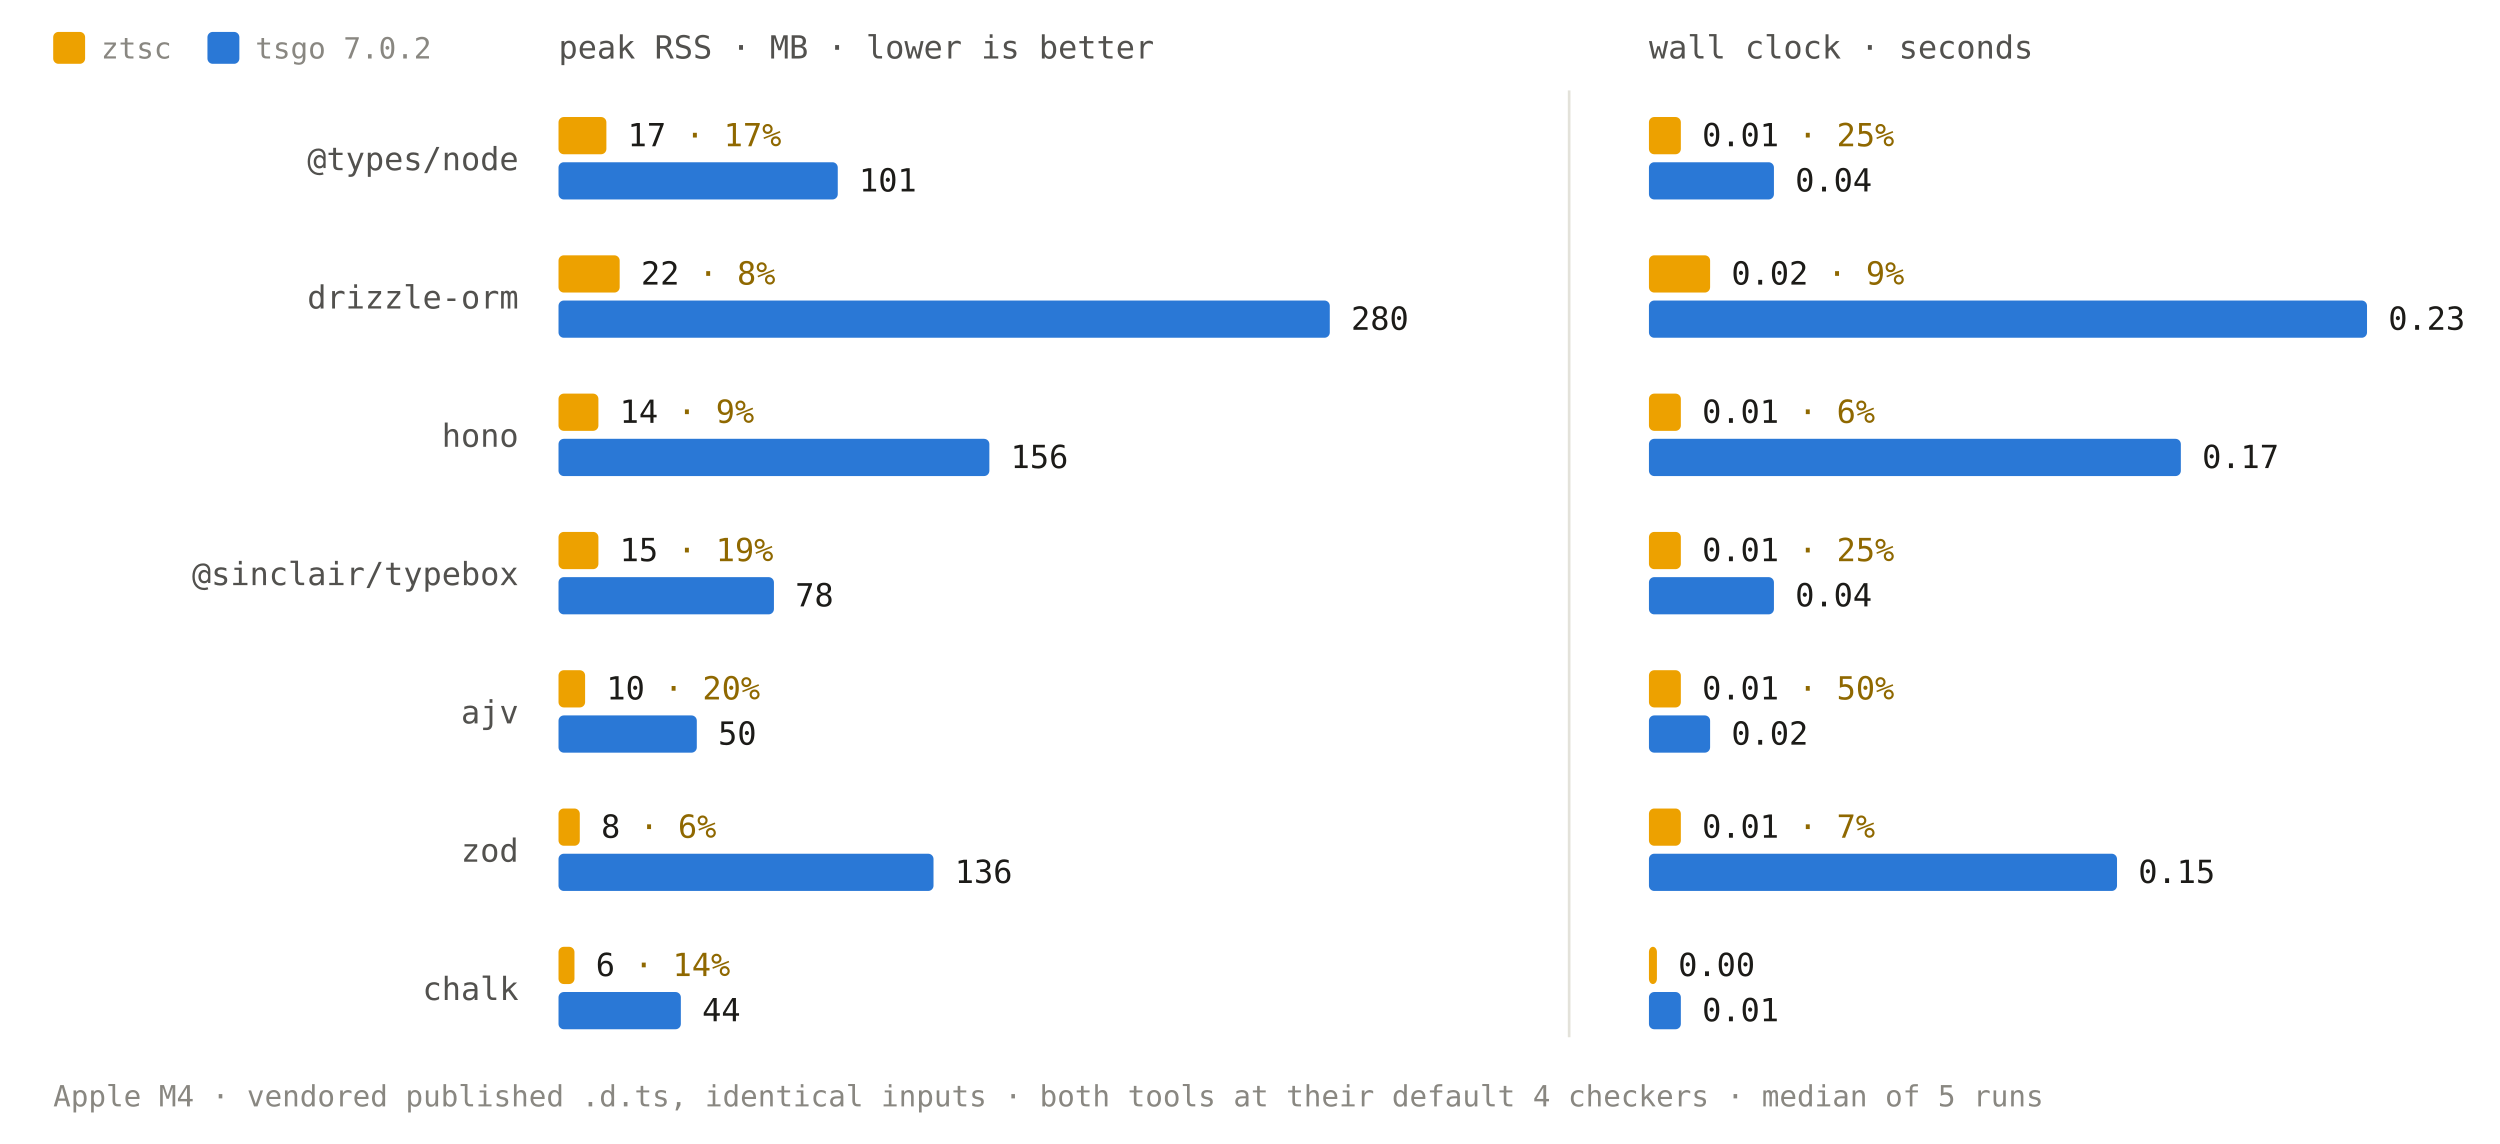
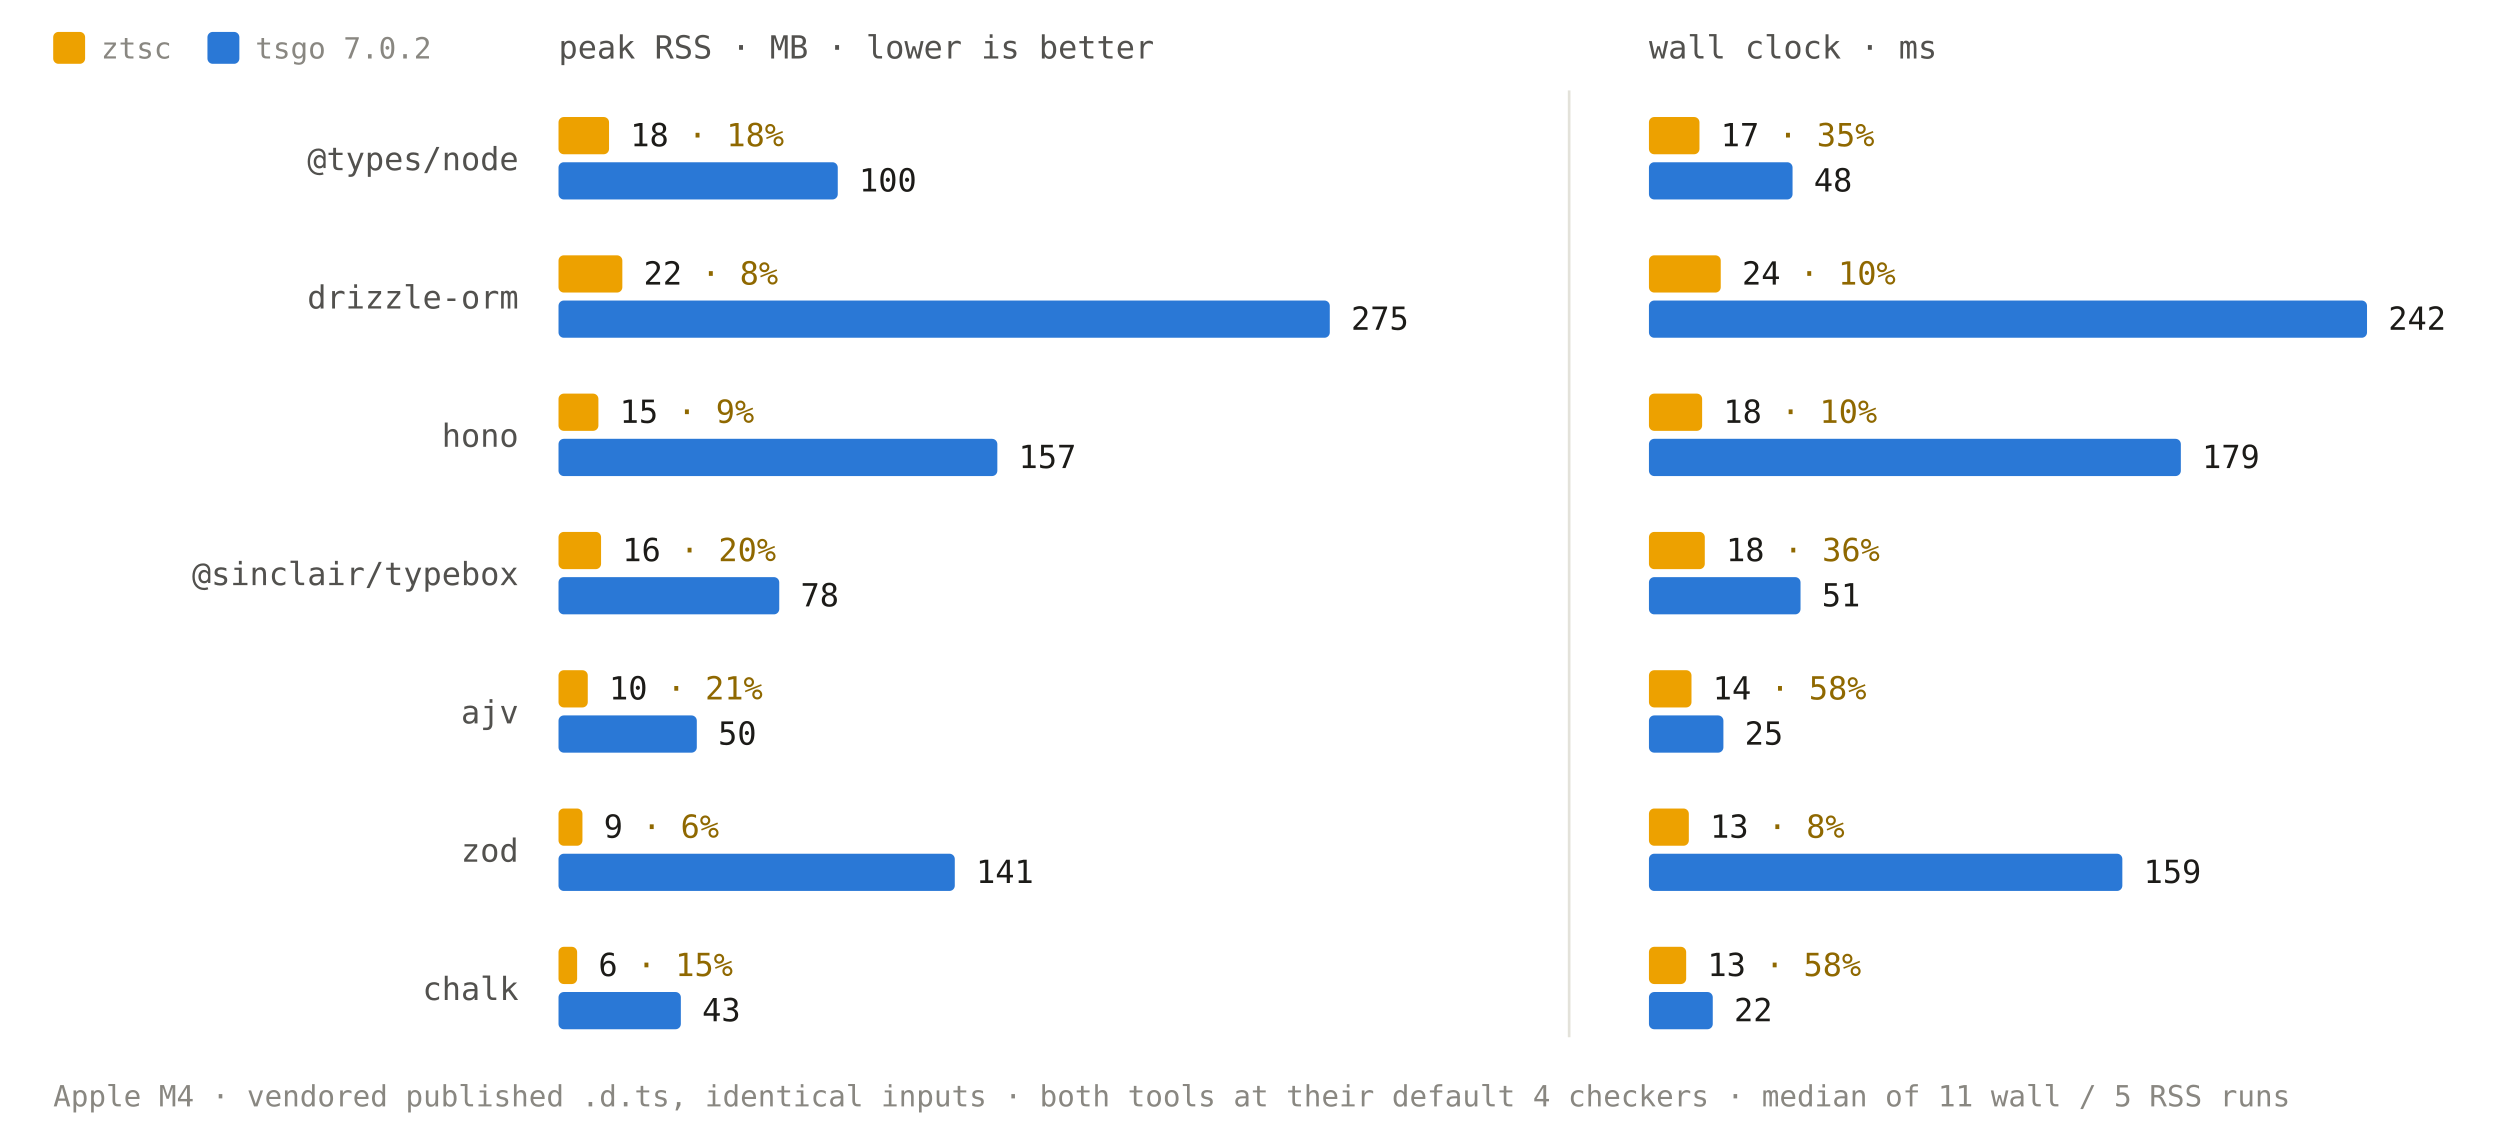
- <svg xmlns="http://www.w3.org/2000/svg" viewBox="0 0 940 430" width="940" height="430" role="img" aria-label="Two-panel grouped bar chart across seven real packages at the default four checkers. Left panel, peak resident memory: ztsc uses 6 to 22 megabytes, tsgo 44 to 280 megabytes. Right panel, wall clock: ztsc takes 0.00 to 0.02 seconds, tsgo 0.01 to 0.23 seconds.">
+ <svg xmlns="http://www.w3.org/2000/svg" viewBox="0 0 940 430" width="940" height="430" role="img" aria-label="Two-panel grouped bar chart across seven real packages at the default four checkers. Left panel, peak resident memory: ztsc uses 6 to 22 megabytes, tsgo 43 to 275 megabytes — ztsc is 6 to 21 percent of tsgo on every package. Right panel, wall clock: ztsc takes 13 to 24 milliseconds, tsgo 22 to 242 milliseconds — ztsc is 8 to 58 percent of tsgo's time.">
  <style>
    text { font-family: ui-monospace, "SF Mono", SFMono-Regular, Menlo, Consolas, monospace; fill: #1c1b18; }
    .t11 { font-size: 11px; }
    .t12 { font-size: 12px; }
    .bl  { font-size: 12px; }
    .dim { fill: #52514e; }
    .mut { fill: #898781; }
    .acc { fill: #8f6800; }
    .bz  { fill: #eda100; }
    .bt  { fill: #2a78d6; }
-     .hair { stroke: #e3e2da; stroke-width: 1; }
+     .hairv { stroke: #e3e2da; stroke-width: 1; }
  </style>
  <rect class="bz" x="20" y="12" width="12" height="12" rx="2" />
  <text class="t11 mut" x="38" y="22">ztsc</text>
  <rect class="bt" x="78" y="12" width="12" height="12" rx="2" />
  <text class="t11 mut" x="96" y="22">tsgo 7.0.2</text>
  <text class="t12 dim" x="210" y="22">peak RSS · MB · lower is better</text>
-   <text class="t12 dim" x="620" y="22">wall clock · seconds</text>
-   <line class="hair" x1="590" y1="34" x2="590" y2="390" />
+   <text class="t12 dim" x="620" y="22">wall clock · ms</text>
+   <line class="hairv" x1="590" y1="34" x2="590" y2="390" />
  <text class="t12 dim" x="195" y="64" text-anchor="end">@types/node</text>
-   <rect class="bz" x="210" y="44" width="18" height="14" rx="2" />
-   <text class="bl" x="236" y="55">17 <tspan class="acc">· 17%</tspan>
+   <rect class="bz" x="210" y="44" width="19" height="14" rx="2" />
+   <text class="bl" x="237" y="55">18 <tspan class="acc">· 18%</tspan>
  </text>
  <rect class="bt" x="210" y="61" width="105" height="14" rx="2" />
-   <text class="bl" x="323" y="72">101</text>
-   <rect class="bz" x="620" y="44" width="12" height="14" rx="2" />
-   <text class="bl" x="640" y="55">0.01 <tspan class="acc">· 25%</tspan>
+   <text class="bl" x="323" y="72">100</text>
+   <rect class="bz" x="620" y="44" width="19" height="14" rx="2" />
+   <text class="bl" x="647" y="55">17 <tspan class="acc">· 35%</tspan>
  </text>
-   <rect class="bt" x="620" y="61" width="47" height="14" rx="2" />
-   <text class="bl" x="675" y="72">0.04</text>
+   <rect class="bt" x="620" y="61" width="54" height="14" rx="2" />
+   <text class="bl" x="682" y="72">48</text>
  <text class="t12 dim" x="195" y="116" text-anchor="end">drizzle-orm</text>
-   <rect class="bz" x="210" y="96" width="23" height="14" rx="2" />
-   <text class="bl" x="241" y="107">22 <tspan class="acc">· 8%</tspan>
+   <rect class="bz" x="210" y="96" width="24" height="14" rx="2" />
+   <text class="bl" x="242" y="107">22 <tspan class="acc">· 8%</tspan>
  </text>
  <rect class="bt" x="210" y="113" width="290" height="14" rx="2" />
-   <text class="bl" x="508" y="124">280</text>
-   <rect class="bz" x="620" y="96" width="23" height="14" rx="2" />
-   <text class="bl" x="651" y="107">0.02 <tspan class="acc">· 9%</tspan>
+   <text class="bl" x="508" y="124">275</text>
+   <rect class="bz" x="620" y="96" width="27" height="14" rx="2" />
+   <text class="bl" x="655" y="107">24 <tspan class="acc">· 10%</tspan>
  </text>
  <rect class="bt" x="620" y="113" width="270" height="14" rx="2" />
-   <text class="bl" x="898" y="124">0.23</text>
+   <text class="bl" x="898" y="124">242</text>
  <text class="t12 dim" x="195" y="168" text-anchor="end">hono</text>
  <rect class="bz" x="210" y="148" width="15" height="14" rx="2" />
-   <text class="bl" x="233" y="159">14 <tspan class="acc">· 9%</tspan>
+   <text class="bl" x="233" y="159">15 <tspan class="acc">· 9%</tspan>
  </text>
-   <rect class="bt" x="210" y="165" width="162" height="14" rx="2" />
-   <text class="bl" x="380" y="176">156</text>
-   <rect class="bz" x="620" y="148" width="12" height="14" rx="2" />
-   <text class="bl" x="640" y="159">0.01 <tspan class="acc">· 6%</tspan>
+   <rect class="bt" x="210" y="165" width="165" height="14" rx="2" />
+   <text class="bl" x="383" y="176">157</text>
+   <rect class="bz" x="620" y="148" width="20" height="14" rx="2" />
+   <text class="bl" x="648" y="159">18 <tspan class="acc">· 10%</tspan>
  </text>
  <rect class="bt" x="620" y="165" width="200" height="14" rx="2" />
-   <text class="bl" x="828" y="176">0.17</text>
+   <text class="bl" x="828" y="176">179</text>
  <text class="t12 dim" x="195" y="220" text-anchor="end">@sinclair/typebox</text>
-   <rect class="bz" x="210" y="200" width="15" height="14" rx="2" />
-   <text class="bl" x="233" y="211">15 <tspan class="acc">· 19%</tspan>
+   <rect class="bz" x="210" y="200" width="16" height="14" rx="2" />
+   <text class="bl" x="234" y="211">16 <tspan class="acc">· 20%</tspan>
  </text>
-   <rect class="bt" x="210" y="217" width="81" height="14" rx="2" />
-   <text class="bl" x="299" y="228">78</text>
-   <rect class="bz" x="620" y="200" width="12" height="14" rx="2" />
-   <text class="bl" x="640" y="211">0.01 <tspan class="acc">· 25%</tspan>
+   <rect class="bt" x="210" y="217" width="83" height="14" rx="2" />
+   <text class="bl" x="301" y="228">78</text>
+   <rect class="bz" x="620" y="200" width="21" height="14" rx="2" />
+   <text class="bl" x="649" y="211">18 <tspan class="acc">· 36%</tspan>
  </text>
-   <rect class="bt" x="620" y="217" width="47" height="14" rx="2" />
-   <text class="bl" x="675" y="228">0.04</text>
+   <rect class="bt" x="620" y="217" width="57" height="14" rx="2" />
+   <text class="bl" x="685" y="228">51</text>
  <text class="t12 dim" x="195" y="272" text-anchor="end">ajv</text>
-   <rect class="bz" x="210" y="252" width="10" height="14" rx="2" />
-   <text class="bl" x="228" y="263">10 <tspan class="acc">· 20%</tspan>
+   <rect class="bz" x="210" y="252" width="11" height="14" rx="2" />
+   <text class="bl" x="229" y="263">10 <tspan class="acc">· 21%</tspan>
  </text>
  <rect class="bt" x="210" y="269" width="52" height="14" rx="2" />
  <text class="bl" x="270" y="280">50</text>
-   <rect class="bz" x="620" y="252" width="12" height="14" rx="2" />
-   <text class="bl" x="640" y="263">0.01 <tspan class="acc">· 50%</tspan>
+   <rect class="bz" x="620" y="252" width="16" height="14" rx="2" />
+   <text class="bl" x="644" y="263">14 <tspan class="acc">· 58%</tspan>
  </text>
-   <rect class="bt" x="620" y="269" width="23" height="14" rx="2" />
-   <text class="bl" x="651" y="280">0.02</text>
+   <rect class="bt" x="620" y="269" width="28" height="14" rx="2" />
+   <text class="bl" x="656" y="280">25</text>
  <text class="t12 dim" x="195" y="324" text-anchor="end">zod</text>
-   <rect class="bz" x="210" y="304" width="8" height="14" rx="2" />
-   <text class="bl" x="226" y="315">8 <tspan class="acc">· 6%</tspan>
+   <rect class="bz" x="210" y="304" width="9" height="14" rx="2" />
+   <text class="bl" x="227" y="315">9 <tspan class="acc">· 6%</tspan>
  </text>
-   <rect class="bt" x="210" y="321" width="141" height="14" rx="2" />
-   <text class="bl" x="359" y="332">136</text>
-   <rect class="bz" x="620" y="304" width="12" height="14" rx="2" />
-   <text class="bl" x="640" y="315">0.01 <tspan class="acc">· 7%</tspan>
+   <rect class="bt" x="210" y="321" width="149" height="14" rx="2" />
+   <text class="bl" x="367" y="332">141</text>
+   <rect class="bz" x="620" y="304" width="15" height="14" rx="2" />
+   <text class="bl" x="643" y="315">13 <tspan class="acc">· 8%</tspan>
  </text>
-   <rect class="bt" x="620" y="321" width="176" height="14" rx="2" />
-   <text class="bl" x="804" y="332">0.15</text>
+   <rect class="bt" x="620" y="321" width="178" height="14" rx="2" />
+   <text class="bl" x="806" y="332">159</text>
  <text class="t12 dim" x="195" y="376" text-anchor="end">chalk</text>
-   <rect class="bz" x="210" y="356" width="6" height="14" rx="2" />
-   <text class="bl" x="224" y="367">6 <tspan class="acc">· 14%</tspan>
+   <rect class="bz" x="210" y="356" width="7" height="14" rx="2" />
+   <text class="bl" x="225" y="367">6 <tspan class="acc">· 15%</tspan>
  </text>
  <rect class="bt" x="210" y="373" width="46" height="14" rx="2" />
-   <text class="bl" x="264" y="384">44</text>
-   <rect class="bz" x="620" y="356" width="3" height="14" rx="2" />
-   <text class="bl" x="631" y="367">0.00</text>
-   <rect class="bt" x="620" y="373" width="12" height="14" rx="2" />
-   <text class="bl" x="640" y="384">0.01</text>
-   <text class="t11 mut" x="20" y="416">Apple M4 · vendored published .d.ts, identical inputs · both tools at their default 4 checkers · median of 5 runs</text>
+   <text class="bl" x="264" y="384">43</text>
+   <rect class="bz" x="620" y="356" width="14" height="14" rx="2" />
+   <text class="bl" x="642" y="367">13 <tspan class="acc">· 58%</tspan>
+   </text>
+   <rect class="bt" x="620" y="373" width="24" height="14" rx="2" />
+   <text class="bl" x="652" y="384">22</text>
+   <text class="t11 mut" x="20" y="416">Apple M4 · vendored published .d.ts, identical inputs · both tools at their default 4 checkers · median of 11 wall / 5 RSS runs</text>
</svg>
